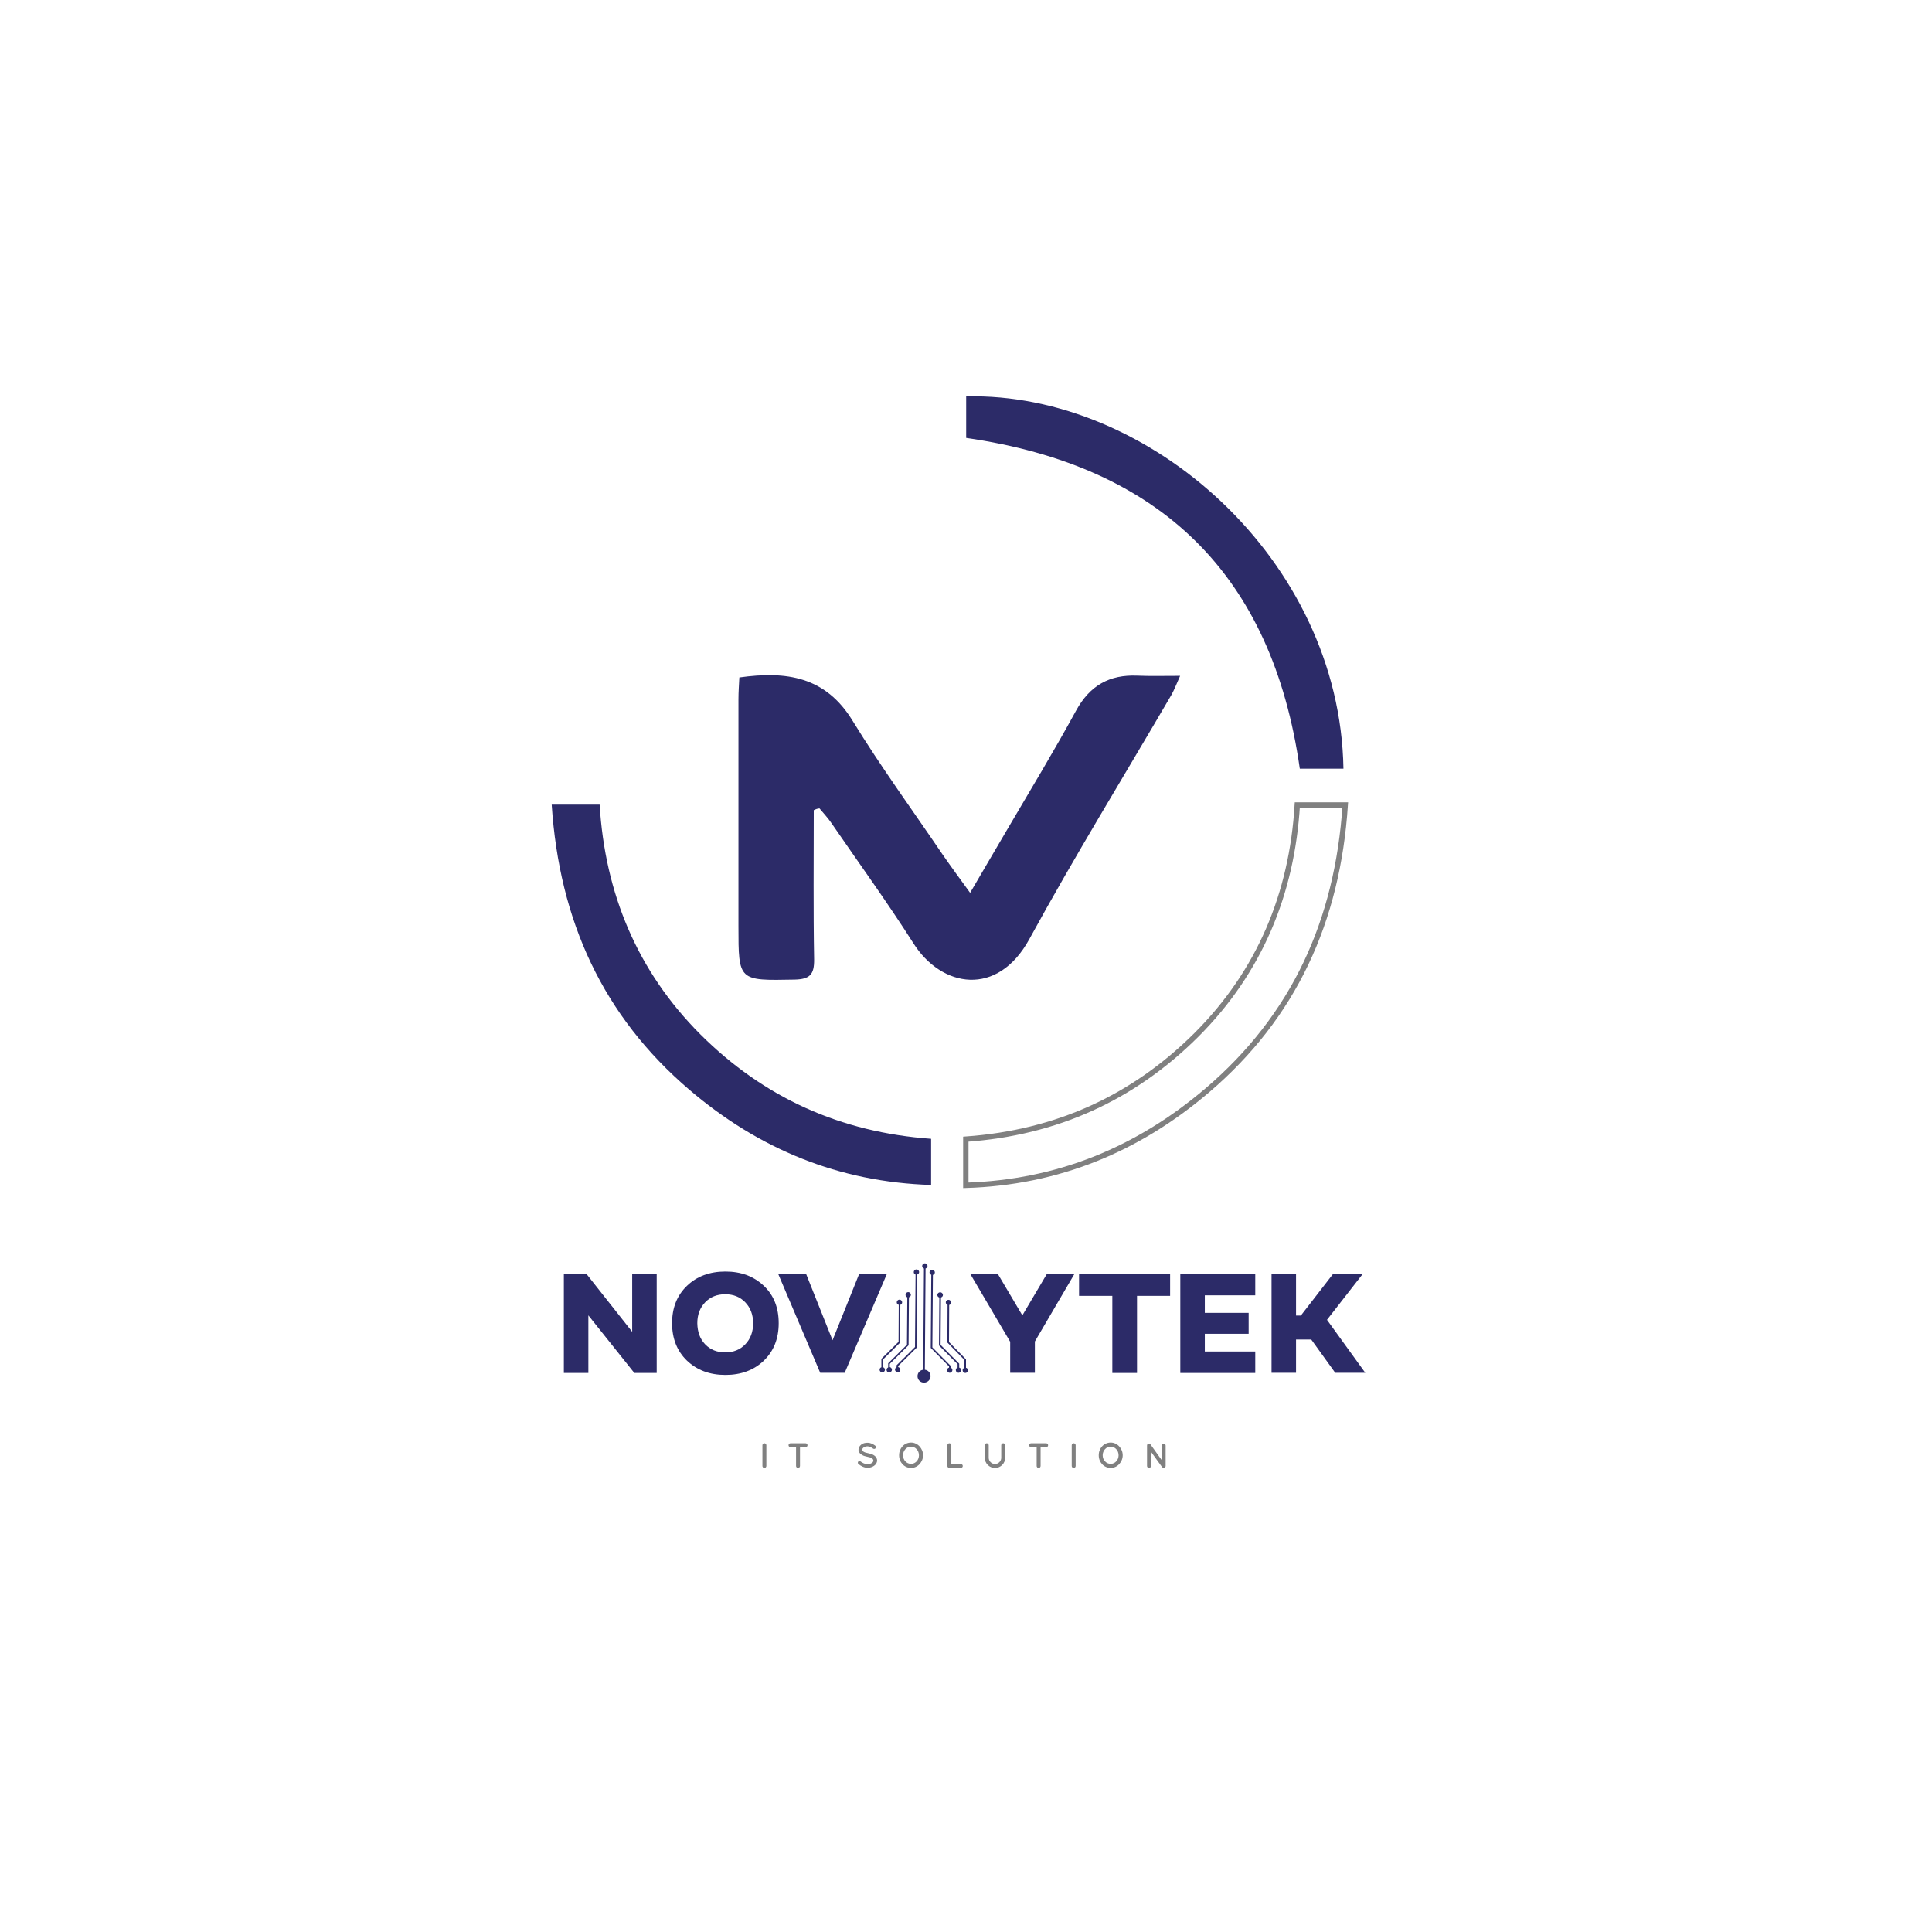
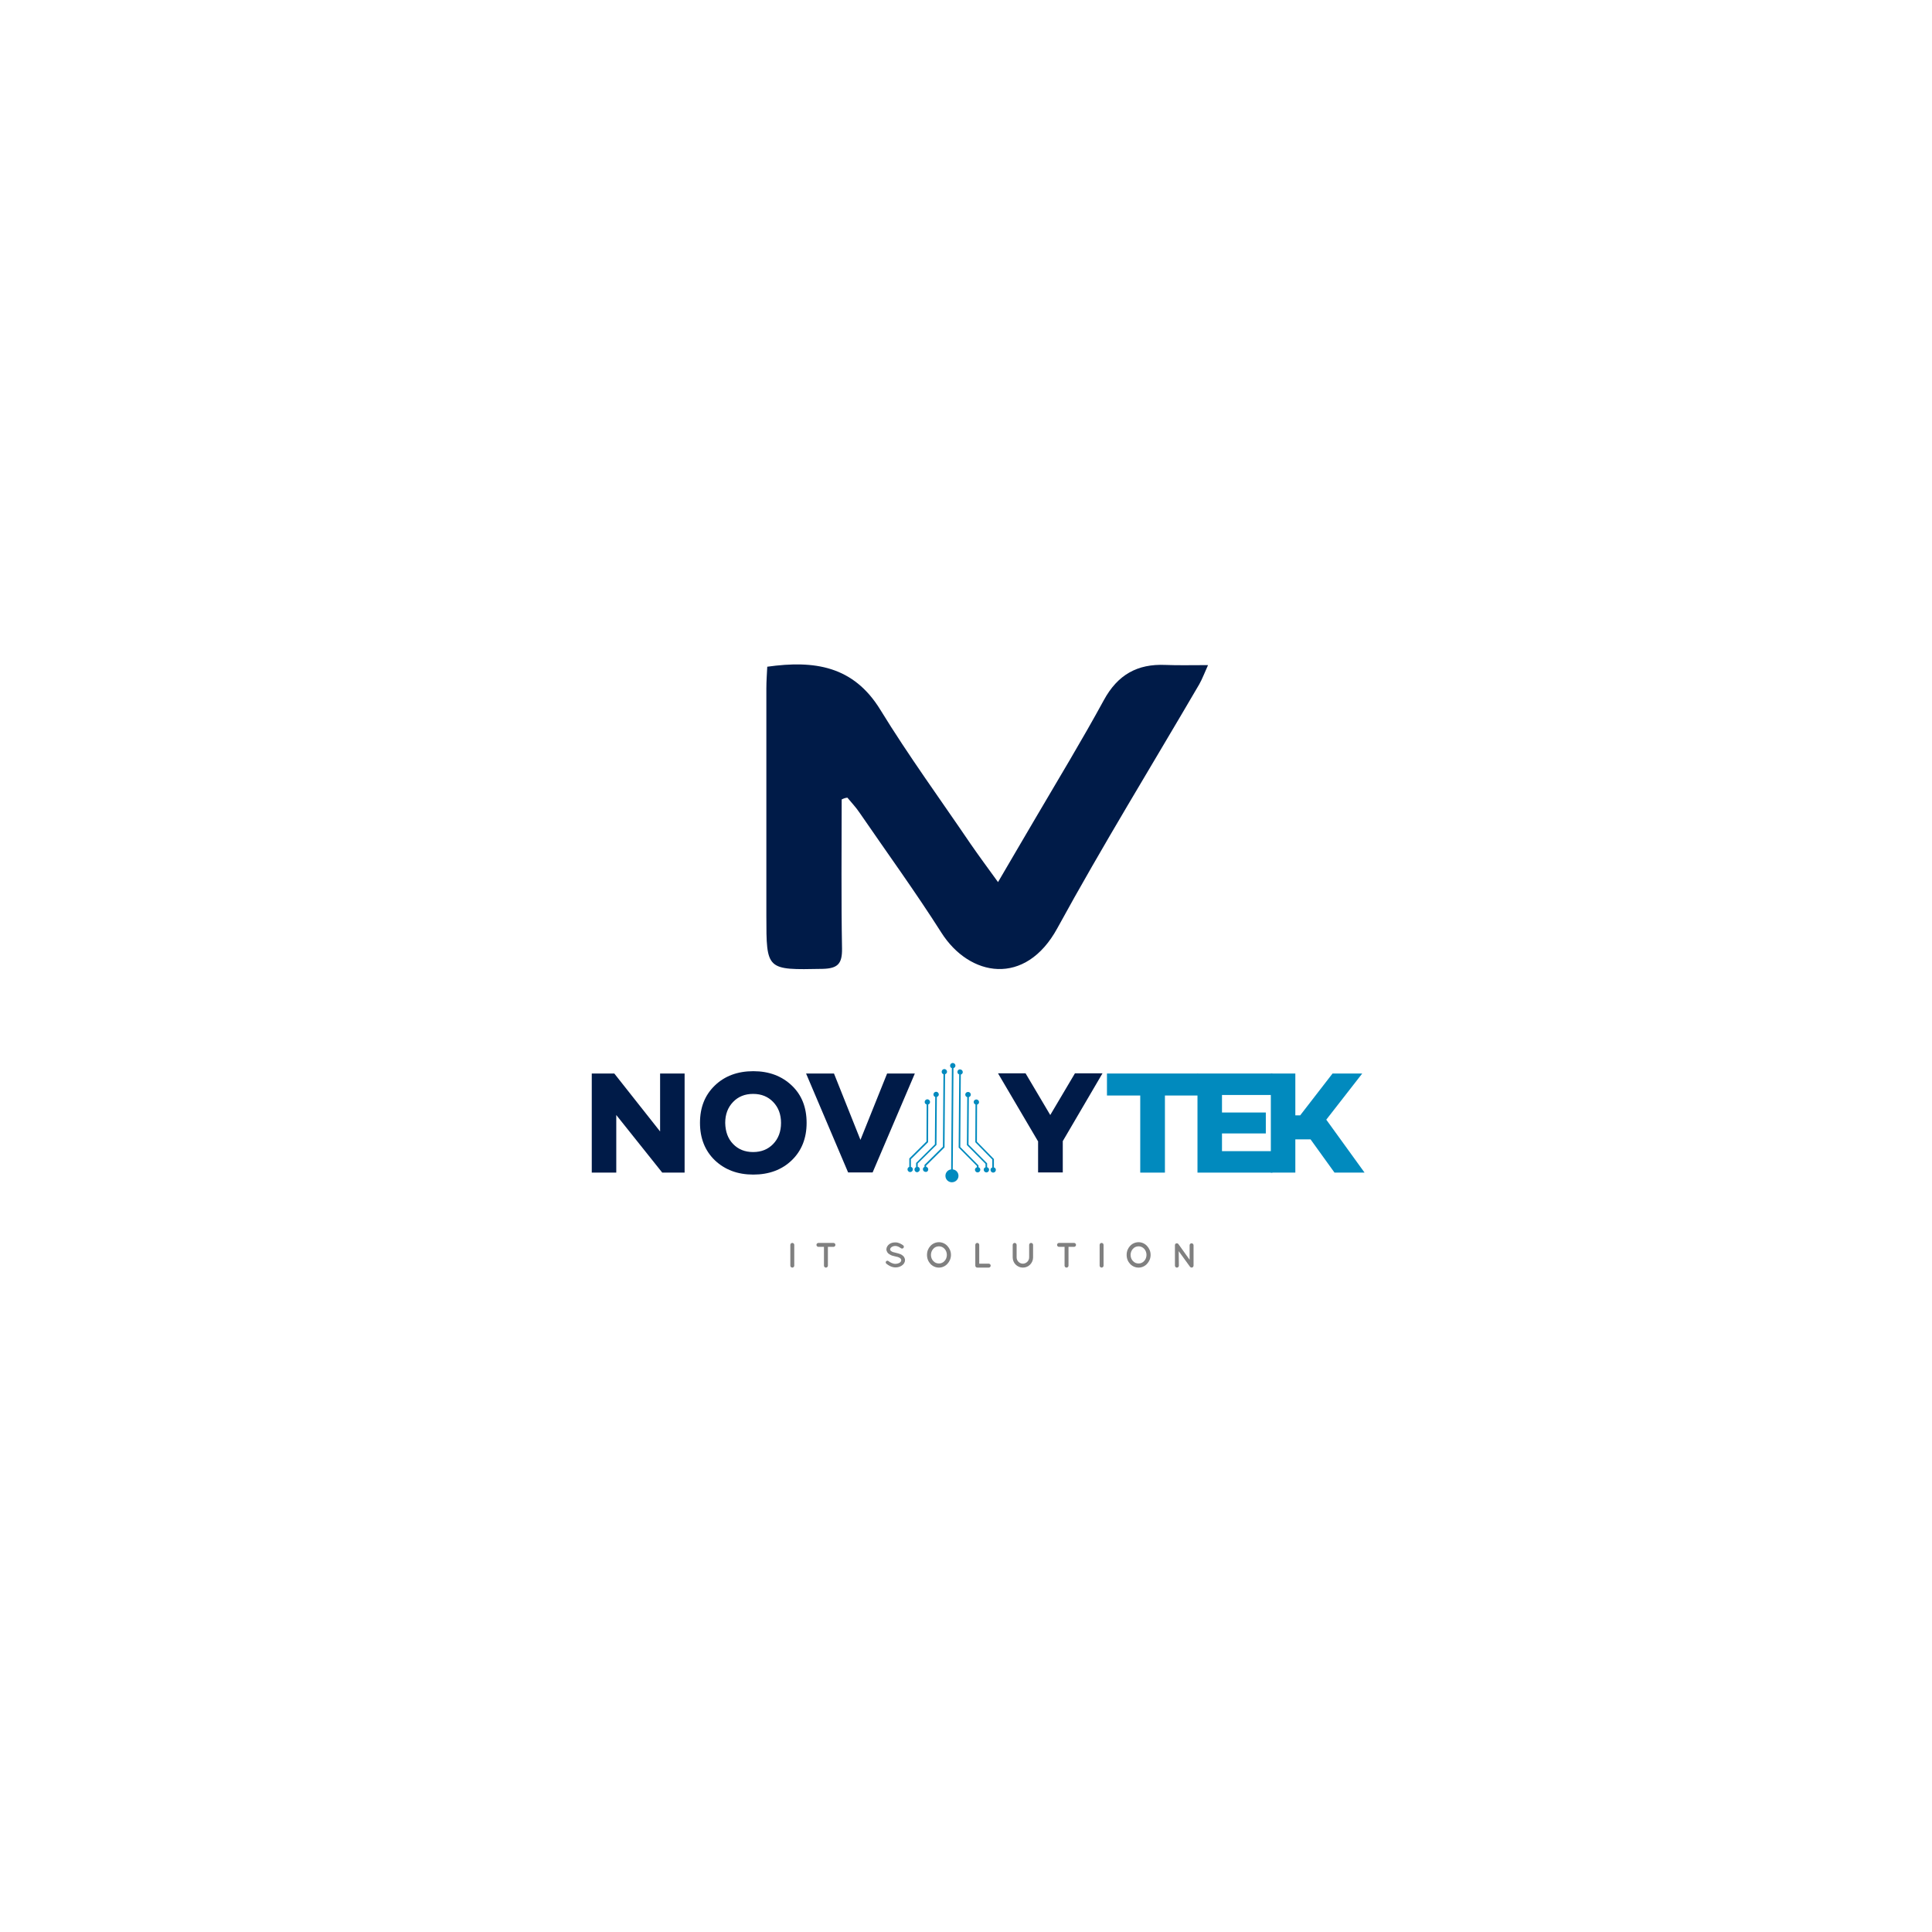
- <svg xmlns="http://www.w3.org/2000/svg" version="1.1" x="0px" y="0px" viewBox="0 0 1080 1080" style="enable-background:new 0 0 1080 1080;" xml:space="preserve">
+ <svg xmlns="http://www.w3.org/2000/svg" version="1.1" id="Layer_1" x="0px" y="0px" viewBox="0 0 1080 1080" style="enable-background:new 0 0 1080 1080;" xml:space="preserve">
  <style type="text/css">
- 	.st0{fill:#2C2B68;}
- 	.st1{fill:#808080;}
- 	.st2{fill:none;stroke:#808080;stroke-width:3;stroke-miterlimit:10;}
+ 	.st0{fill:#001B48;}
+ 	.st1{fill:#018ABE;}
+ 	.st2{fill:#808080;}
</style>
-   <g id="Layer_2">
- </g>
-   <g id="Layer_1">
-     <g>
-       <path class="st0" d="M454.9,452.9c0,27.8-0.3,55.6,0.2,83.4c0.1,8.4-2.3,11.1-10.9,11.3c-31.4,0.6-31.4,0.9-31.4-29.8    c0-42.3,0-84.6,0-126.9c0-4.1,0.3-8.1,0.5-12.2c26.4-3.7,48.2-0.5,63.3,24.2c15.7,25.6,33.5,50,50.4,74.9    c4.5,6.5,9.2,12.9,15.3,21.3c7.5-12.9,14.2-24.2,20.8-35.5c12.9-22,26.2-43.9,38.4-66.3c7.7-14.1,18.7-20.3,34.4-19.6    c7.2,0.3,14.4,0.1,23.8,0.1c-2,4.4-3.2,7.7-4.9,10.7c-26.5,45.4-54.1,90.2-79.3,136.3c-17.9,32.9-49.2,27.3-64.9,2.5    c-14.5-22.8-30.4-44.7-45.7-67c-2-3-4.5-5.6-6.8-8.4C456.9,452,455.9,452.4,454.9,452.9z" />
-       <path class="st0" d="M308.4,449.8c9.7,0,17.6,0,26.8,0c3,49.6,21,93.1,56.4,128.5c35.4,35.3,78.3,54.7,128.9,58.3    c0,8.4,0,16.2,0,25.8c-51.5-1.6-96.2-20-135-53.1C337.1,568,312.7,514.9,308.4,449.8z" />
-       <path class="st0" d="M540.1,244.8c0-7.6,0-15.4,0-23.2c102-2.5,208.9,90.9,210.9,208.1c-8.1,0-16.2,0-24.4,0    C711.2,321.6,649.2,260.6,540.1,244.8z" />
-     </g>
+   <g>
+     <path class="st0" d="M470.5,446.9c0,27.8-0.3,55.6,0.2,83.4c0.1,8.4-2.3,11.1-10.9,11.3c-31.4,0.6-31.4,0.9-31.4-29.8   c0-42.3,0-84.6,0-126.9c0-4.1,0.3-8.1,0.5-12.2c26.4-3.7,48.2-0.5,63.3,24.2c15.7,25.6,33.5,50,50.4,74.9   c4.5,6.5,9.2,12.9,15.3,21.3c7.5-12.9,14.2-24.2,20.8-35.5c12.9-22,26.2-43.9,38.4-66.3c7.7-14.1,18.7-20.3,34.4-19.6   c7.2,0.3,14.4,0.1,23.8,0.1c-2,4.4-3.2,7.7-4.9,10.7c-26.5,45.4-54.1,90.2-79.3,136.3c-17.9,32.9-49.2,27.3-64.9,2.5   c-14.5-22.8-30.4-44.7-45.7-67c-2-3-4.5-5.6-6.8-8.4C472.5,446,471.5,446.4,470.5,446.9z" />
+   </g>
+   <g>
    <g id="XMLID_544_">
-       <path id="XMLID_1435_" class="st0" d="M520.2,769.3c0-1.9-1.4-3.4-3.2-3.6l0.4-56.6c0.6-0.2,1.1-0.7,1.1-1.4    c0-0.8-0.7-1.5-1.5-1.5c-0.8,0-1.5,0.7-1.5,1.5c0,0.7,0.4,1.2,1,1.4l-0.4,56.6c-1.8,0.2-3.2,1.7-3.2,3.6c0,2,1.6,3.6,3.6,3.6    C518.5,772.9,520.2,771.3,520.2,769.3z" />
-       <path id="XMLID_1449_" class="st0" d="M528.7,728c0,0.7,0.4,1.2,1,1.4l-0.1,21.1l9.5,9.7l0,4.4c-0.6,0.2-1,0.7-1,1.4    c0,0.8,0.7,1.5,1.5,1.5c0.8,0,1.5-0.7,1.5-1.5c0-0.7-0.5-1.3-1.1-1.4l0-4.7l-9.5-9.7l0.1-20.7c0.6-0.2,1.1-0.7,1.1-1.4    c0-0.8-0.7-1.5-1.5-1.5C529.4,726.6,528.7,727.2,528.7,728z" />
-       <path id="XMLID_1452_" class="st0" d="M524,723.9c0,0.7,0.4,1.2,1.1,1.4l-0.2,26.8l10.4,10.5l0,1.9c-0.6,0.2-1,0.7-1,1.4    c0,0.8,0.7,1.5,1.5,1.5c0.8,0,1.5-0.7,1.5-1.5c0-0.7-0.5-1.3-1.1-1.4l0-2.2l-10.4-10.5l0.2-26.5c0.6-0.2,1.1-0.7,1.1-1.4    c0-0.8-0.7-1.5-1.5-1.5C524.7,722.4,524,723,524,723.9z" />
-       <path id="XMLID_1453_" class="st0" d="M519.6,711.2c0,0.7,0.4,1.2,1,1.4l-0.3,40.9l10.2,10.3l0,0.7c-0.6,0.2-1.1,0.7-1.1,1.4    c0,0.8,0.7,1.5,1.5,1.5c0.8,0,1.5-0.7,1.5-1.5c0-0.7-0.4-1.2-1-1.4l0-1l-10.2-10.3l0.3-40.5c0.6-0.2,1.1-0.7,1.1-1.4    c0-0.8-0.7-1.5-1.5-1.5C520.3,709.7,519.6,710.4,519.6,711.2z" />
-       <path id="XMLID_1455_" class="st0" d="M494.7,765.7c0-0.7-0.5-1.3-1.1-1.4l0-4.3l9.5-9.4l0.1-0.1l0.1-21.1c0.6-0.2,1-0.7,1-1.4    c0-0.8-0.7-1.5-1.5-1.5c-0.8,0-1.5,0.7-1.5,1.5c0,0.7,0.4,1.2,1.1,1.4l-0.1,20.7l-9.5,9.4l-0.1,0.1l0,4.7c-0.6,0.2-1,0.7-1,1.4    c0,0.8,0.7,1.5,1.5,1.5S494.7,766.5,494.7,765.7z" />
-       <path id="XMLID_1456_" class="st0" d="M498.6,765.7c0-0.7-0.5-1.3-1.2-1.5l0-1.8l10.4-10.3l0.1-0.1l0.2-26.8    c0.6-0.2,1.1-0.7,1.1-1.4c0-0.8-0.7-1.5-1.5-1.5c-0.8,0-1.5,0.7-1.5,1.5c0,0.7,0.4,1.2,1,1.4l-0.2,26.5l-10.4,10.3l-0.1,0.1l0,2.3    c-0.5,0.2-0.9,0.7-0.9,1.4c0,0.8,0.7,1.5,1.5,1.5C497.9,767.2,498.6,766.5,498.6,765.7z" />
-       <path id="XMLID_1458_" class="st0" d="M503.3,765.7c0-0.7-0.5-1.3-1.2-1.5l0-0.6l10.2-10.1l0.1-0.1l0.3-40.9    c0.6-0.2,1.1-0.7,1.1-1.4c0-0.8-0.7-1.5-1.5-1.5c-0.8,0-1.5,0.7-1.5,1.5c0,0.7,0.4,1.2,1,1.4l-0.3,40.5l-10.2,10.1l-0.1,0.1l0,1.1    c-0.5,0.2-0.9,0.7-0.9,1.3c0,0.8,0.7,1.5,1.5,1.5C502.7,767.2,503.3,766.5,503.3,765.7z" />
+       <path id="XMLID_1435_" class="st1" d="M535.8,657.3c0-1.9-1.4-3.4-3.2-3.6l0.4-56.6c0.6-0.2,1.1-0.7,1.1-1.4    c0-0.8-0.7-1.5-1.5-1.5s-1.5,0.7-1.5,1.5c0,0.7,0.4,1.2,1,1.4l-0.4,56.6c-1.8,0.2-3.2,1.7-3.2,3.6c0,2,1.6,3.6,3.6,3.6    C534.1,660.9,535.8,659.3,535.8,657.3z" />
+       <path id="XMLID_1449_" class="st1" d="M544.3,616c0,0.7,0.4,1.2,1,1.4l-0.1,21.1l9.5,9.7v4.4c-0.6,0.2-1,0.7-1,1.4    c0,0.8,0.7,1.5,1.5,1.5s1.5-0.7,1.5-1.5c0-0.7-0.5-1.3-1.1-1.4v-4.7l-9.5-9.7l0.1-20.7c0.6-0.2,1.1-0.7,1.1-1.4    c0-0.8-0.7-1.5-1.5-1.5S544.3,615.2,544.3,616z" />
+       <path id="XMLID_1452_" class="st1" d="M539.6,611.9c0,0.7,0.4,1.2,1.1,1.4l-0.2,26.8l10.4,10.5v1.9c-0.6,0.2-1,0.7-1,1.4    c0,0.8,0.7,1.5,1.5,1.5s1.5-0.7,1.5-1.5c0-0.7-0.5-1.3-1.1-1.4v-2.2l-10.4-10.5l0.2-26.5c0.6-0.2,1.1-0.7,1.1-1.4    c0-0.8-0.7-1.5-1.5-1.5C540.3,610.4,539.6,611,539.6,611.9z" />
+       <path id="XMLID_1453_" class="st1" d="M535.2,599.2c0,0.7,0.4,1.2,1,1.4l-0.3,40.9l10.2,10.3v0.7c-0.6,0.2-1.1,0.7-1.1,1.4    c0,0.8,0.7,1.5,1.5,1.5s1.5-0.7,1.5-1.5c0-0.7-0.4-1.2-1-1.4v-1l-10.2-10.3l0.3-40.5c0.6-0.2,1.1-0.7,1.1-1.4    c0-0.8-0.7-1.5-1.5-1.5C535.9,597.7,535.2,598.4,535.2,599.2z" />
+       <path id="XMLID_1455_" class="st1" d="M510.3,653.7c0-0.7-0.5-1.3-1.1-1.4V648l9.5-9.4l0.1-0.1l0.1-21.1c0.6-0.2,1-0.7,1-1.4    c0-0.8-0.7-1.5-1.5-1.5s-1.5,0.7-1.5,1.5c0,0.7,0.4,1.2,1.1,1.4l-0.1,20.7l-9.5,9.4l-0.1,0.1v4.7c-0.6,0.2-1,0.7-1,1.4    c0,0.8,0.7,1.5,1.5,1.5S510.3,654.5,510.3,653.7z" />
+       <path id="XMLID_1456_" class="st1" d="M514.2,653.7c0-0.7-0.5-1.3-1.2-1.5v-1.8l10.4-10.3l0.1-0.1l0.2-26.8    c0.6-0.2,1.1-0.7,1.1-1.4c0-0.8-0.7-1.5-1.5-1.5s-1.5,0.7-1.5,1.5c0,0.7,0.4,1.2,1,1.4l-0.2,26.5L512.2,650l-0.1,0.1v2.3    c-0.5,0.2-0.9,0.7-0.9,1.4c0,0.8,0.7,1.5,1.5,1.5C513.5,655.2,514.2,654.5,514.2,653.7z" />
+       <path id="XMLID_1458_" class="st1" d="M518.9,653.7c0-0.7-0.5-1.3-1.2-1.5v-0.6l10.2-10.1l0.1-0.1l0.3-40.9    c0.6-0.2,1.1-0.7,1.1-1.4c0-0.8-0.7-1.5-1.5-1.5s-1.5,0.7-1.5,1.5c0,0.7,0.4,1.2,1,1.4l-0.3,40.5l-10.2,10.1l-0.1,0.1v1.1    c-0.5,0.2-0.9,0.7-0.9,1.3c0,0.8,0.7,1.5,1.5,1.5C518.3,655.2,518.9,654.5,518.9,653.7z" />
    </g>
    <g>
-       <path class="st0" d="M367.1,712.1v55.4h-12.5l-25.7-32.2v32.2h-13.7v-55.4h12.6l25.6,32.4v-32.4H367.1z" />
-       <path class="st0" d="M384,718.8c5.5-5.3,12.7-8,21.5-8s15.9,2.7,21.5,8s8.3,12.3,8.3,20.9s-2.8,15.6-8.3,20.9    c-5.5,5.3-12.7,8-21.5,8s-15.9-2.7-21.5-8c-5.5-5.3-8.3-12.3-8.3-20.9S378.4,724.2,384,718.8z M394.2,751.5    c2.9,3,6.6,4.5,11.2,4.5c4.6,0,8.3-1.5,11.2-4.5c2.9-3,4.4-6.9,4.4-11.8c0-4.8-1.5-8.7-4.4-11.7c-2.9-3-6.6-4.5-11.2-4.5    c-4.6,0-8.3,1.5-11.2,4.5c-2.9,3-4.4,6.9-4.4,11.7C389.9,744.6,391.3,748.5,394.2,751.5z" />
-       <path class="st0" d="M472.2,767.4h-13.7L435,712.1h15.6l14.8,37.1l14.9-37.1h15.5L472.2,767.4z" />
-       <path class="st0" d="M564.6,749.9l-22.3-37.9h15.4l13.8,23.3l13.8-23.3h15.4l-22.2,37.9v17.5h-13.8V749.9z" />
-       <path class="st0" d="M635.6,724.4v43.1h-13.8v-43.1h-18.6v-12.3h50.9v12.3H635.6z" />
-       <path class="st0" d="M673.5,733.9H698v11.7h-24.5v9.9h28.2v12h-41.9v-55.4h41.9v12h-28.2V733.9z" />
-       <path class="st0" d="M724.5,748.8v18.6h-13.7v-55.4h13.7v23.4h2.7l18.1-23.4h16.6l-20.1,25.8l21.4,29.6h-16.8l-13.4-18.6H724.5z" />
+       <g>
+         <path class="st0" d="M382.7,600.1v55.4h-12.5l-25.7-32.2v32.2h-13.7v-55.4h12.6l25.6,32.4v-32.4H382.7z" />
+         <path class="st0" d="M399.6,606.8c5.5-5.3,12.7-8,21.5-8s15.9,2.7,21.5,8c5.6,5.3,8.3,12.3,8.3,20.9s-2.8,15.6-8.3,20.9     c-5.5,5.3-12.7,8-21.5,8s-15.9-2.7-21.5-8c-5.5-5.3-8.3-12.3-8.3-20.9S394,612.2,399.6,606.8z M409.8,639.5     c2.9,3,6.6,4.5,11.2,4.5c4.6,0,8.3-1.5,11.2-4.5c2.9-3,4.4-6.9,4.4-11.8c0-4.8-1.5-8.7-4.4-11.7c-2.9-3-6.6-4.5-11.2-4.5     c-4.6,0-8.3,1.5-11.2,4.5s-4.4,6.9-4.4,11.7C405.5,632.6,406.9,636.5,409.8,639.5z" />
+         <path class="st0" d="M487.8,655.4h-13.7l-23.5-55.3h15.6l14.8,37.1l14.9-37.1h15.5L487.8,655.4z" />
+         <path class="st0" d="M580.2,637.9L557.9,600h15.4l13.8,23.3l13.8-23.3h15.4l-22.2,37.9v17.5h-13.8v-17.5H580.2z" />
+         <path class="st1" d="M651.2,612.4v43.1h-13.8v-43.1h-18.6v-12.3h50.9v12.3H651.2z" />
+         <path class="st1" d="M683.1,621.9h24.5v11.7h-24.5v9.9h28.2v12h-41.9v-55.4h41.9v12h-28.2V621.9z" />
+         <path class="st1" d="M724.1,636.9v18.6h-13.7v-55.4h13.7v23.4h2.7l18.1-23.4h16.6l-20.1,25.8l21.4,29.6H746l-13.4-18.6     L724.1,636.9L724.1,636.9z" />
+       </g>
+       <g>
+         <path class="st2" d="M441.8,695.9c0-0.6,0.5-1.1,1.1-1.1c0.6,0,1.1,0.5,1.1,1.1v11.6c0,0.6-0.5,1.1-1.1,1.1     c-0.6,0-1.1-0.5-1.1-1.1V695.9z" />
+         <path class="st2" d="M465.9,697h-3.1v10.5c0,0.6-0.5,1.1-1.1,1.1c-0.6,0-1.1-0.5-1.1-1.1V697h-3.1c-0.6,0-1.1-0.5-1.1-1.1     s0.5-1.1,1.1-1.1h8.4c0.6,0,1.1,0.5,1.1,1.1S466.5,697,465.9,697z" />
+         <path class="st2" d="M495.3,705.1c0.4-0.4,1-0.5,1.4-0.1c0.9,0.7,2.4,1.5,3.8,1.5c1,0,1.9-0.3,2.5-0.7c0.6-0.4,0.8-0.9,0.8-1.4     c0-0.3-0.1-0.4-0.2-0.6c-0.1-0.2-0.3-0.4-0.6-0.6c-0.6-0.4-1.5-0.7-2.7-0.9l0,0c-0.9-0.2-1.8-0.4-2.5-0.8s-1.4-0.8-1.8-1.5     c-0.3-0.5-0.5-1-0.5-1.6c0-1.2,0.7-2.2,1.6-2.9c0.9-0.7,2.1-1,3.4-1c1.9,0,3.3,0.9,4.3,1.6c0.5,0.3,0.6,0.9,0.3,1.4     s-0.9,0.6-1.4,0.3c-1-0.7-2-1.3-3.2-1.3c-0.9,0-1.7,0.3-2.2,0.7s-0.7,0.8-0.7,1.2c0,0.2,0,0.4,0.1,0.5c0.1,0.2,0.3,0.3,0.5,0.5     c0.5,0.4,1.4,0.7,2.5,0.9l0,0c1,0.2,1.9,0.5,2.7,0.8c0.8,0.4,1.5,0.9,2,1.6c0.3,0.5,0.5,1.1,0.5,1.7c0,1.3-0.7,2.3-1.7,3     s-2.2,1.1-3.6,1.1c-2.1,0-3.9-1.1-5-2C495.1,706.2,495,705.6,495.3,705.1z" />
+         <path class="st2" d="M529.6,696.5c1.2,1.3,2,3,2,5s-0.8,3.7-2,5s-2.9,2.1-4.7,2.1c-1.9,0-3.6-0.8-4.8-2.1c-1.2-1.3-1.9-3-1.9-5     s0.7-3.7,1.9-5s2.9-2.1,4.8-2.1C526.7,694.4,528.4,695.2,529.6,696.5z M529.3,701.5c0-1.3-0.5-2.6-1.3-3.4     c-0.8-0.9-1.9-1.4-3.1-1.4c-1.3,0-2.4,0.5-3.2,1.4c-0.8,0.9-1.3,2.1-1.3,3.4s0.5,2.6,1.3,3.4c0.8,0.9,1.9,1.4,3.2,1.4     c1.2,0,2.3-0.5,3.1-1.4C528.8,704.1,529.3,702.8,529.3,701.5z" />
+         <path class="st2" d="M545.2,707.5v-11.6c0-0.6,0.5-1.1,1.1-1.1s1.1,0.5,1.1,1.1v10.5h5.3c0.6,0,1.1,0.5,1.1,1.1s-0.5,1.1-1.1,1.1     h-6.4l0,0l0,0C545.7,708.6,545.2,708.1,545.2,707.5z" />
+         <path class="st2" d="M571.8,708.6c-3.2,0-5.7-2.6-5.7-5.7v-7c0-0.6,0.5-1.1,1.1-1.1s1.1,0.5,1.1,1.1v7c0,1.9,1.6,3.5,3.5,3.5     s3.5-1.6,3.5-3.5v-7c0-0.6,0.5-1.1,1.1-1.1s1.1,0.5,1.1,1.1v7C577.5,706,575,708.6,571.8,708.6z" />
+         <path class="st2" d="M600.4,697h-3.1v10.5c0,0.6-0.5,1.1-1.1,1.1s-1.1-0.5-1.1-1.1V697H592c-0.6,0-1.1-0.5-1.1-1.1     s0.5-1.1,1.1-1.1h8.4c0.6,0,1.1,0.5,1.1,1.1C601.5,696.5,601,697,600.4,697z" />
+         <path class="st2" d="M614.7,695.9c0-0.6,0.5-1.1,1.1-1.1s1.1,0.5,1.1,1.1v11.6c0,0.6-0.5,1.1-1.1,1.1s-1.1-0.5-1.1-1.1V695.9z" />
+         <path class="st2" d="M641.2,696.5c1.2,1.3,2,3,2,5s-0.8,3.7-2,5s-2.9,2.1-4.7,2.1c-1.9,0-3.6-0.8-4.8-2.1s-1.9-3-1.9-5     s0.7-3.7,1.9-5s2.9-2.1,4.8-2.1C638.3,694.4,640,695.2,641.2,696.5z M640.9,701.5c0-1.3-0.5-2.6-1.3-3.4     c-0.8-0.9-1.9-1.4-3.1-1.4c-1.3,0-2.4,0.5-3.2,1.4s-1.3,2.1-1.3,3.4s0.5,2.6,1.3,3.4c0.8,0.9,1.9,1.4,3.2,1.4     c1.2,0,2.3-0.5,3.1-1.4C640.4,704.1,640.9,702.8,640.9,701.5z" />
+         <path class="st2" d="M659,707.5c0,0.6-0.5,1.1-1.1,1.1s-1.1-0.5-1.1-1.1v-11.4l0,0c0-0.3,0.1-0.7,0.4-0.9     c0.5-0.3,1.2-0.2,1.5,0.2l6.3,8.8v-8.1c0-0.6,0.5-1.1,1.1-1.1s1.1,0.5,1.1,1.1v11.4c0,0.6-0.5,1.1-1.1,1.1     c-0.3,0-0.6-0.2-0.8-0.4l-0.1-0.1l-6.3-8.7L659,707.5L659,707.5z" />
+       </g>
    </g>
-     <g>
-       <path class="st1" d="M426.2,807.9c0-0.6,0.5-1.1,1.1-1.1c0.6,0,1.1,0.5,1.1,1.1v11.6c0,0.6-0.5,1.1-1.1,1.1    c-0.6,0-1.1-0.5-1.1-1.1V807.9z" />
-       <path class="st1" d="M450.3,809h-3.1v10.5c0,0.6-0.5,1.1-1.1,1.1c-0.6,0-1.1-0.5-1.1-1.1V809h-3.1c-0.6,0-1.1-0.5-1.1-1.1    c0-0.6,0.5-1.1,1.1-1.1h8.4c0.6,0,1.1,0.5,1.1,1.1C451.4,808.5,450.9,809,450.3,809z" />
-       <path class="st1" d="M479.7,817.1c0.4-0.4,1-0.5,1.4-0.1c0.9,0.7,2.4,1.5,3.8,1.5c1,0,1.9-0.3,2.5-0.7c0.6-0.4,0.8-0.9,0.8-1.4    c0-0.3-0.1-0.4-0.2-0.6c-0.1-0.2-0.3-0.4-0.6-0.6c-0.6-0.4-1.5-0.7-2.7-0.9h0c-0.9-0.2-1.8-0.4-2.5-0.8s-1.4-0.8-1.8-1.5    c-0.3-0.5-0.5-1-0.5-1.6c0-1.2,0.7-2.2,1.6-2.9c0.9-0.7,2.1-1,3.4-1c1.9,0,3.3,0.9,4.3,1.6c0.5,0.3,0.6,0.9,0.3,1.4    c-0.3,0.5-0.9,0.6-1.4,0.3c-1-0.7-2-1.3-3.2-1.3c-0.9,0-1.7,0.3-2.2,0.7c-0.5,0.4-0.7,0.8-0.7,1.2c0,0.2,0,0.4,0.1,0.5    c0.1,0.2,0.3,0.3,0.5,0.5c0.5,0.4,1.4,0.7,2.5,0.9h0c1,0.2,1.9,0.5,2.7,0.8c0.8,0.4,1.5,0.9,2,1.6c0.3,0.5,0.5,1.1,0.5,1.7    c0,1.3-0.7,2.3-1.7,3c-1,0.7-2.2,1.1-3.6,1.1c-2.1,0-3.9-1.1-5-2C479.5,818.2,479.4,817.6,479.7,817.1z" />
-       <path class="st1" d="M514,808.5c1.2,1.3,2,3,2,5s-0.8,3.7-2,5c-1.2,1.3-2.9,2.1-4.7,2.1c-1.9,0-3.6-0.8-4.8-2.1    c-1.2-1.3-1.9-3-1.9-5s0.7-3.7,1.9-5c1.2-1.3,2.9-2.1,4.8-2.1C511.1,806.4,512.8,807.2,514,808.5z M513.7,813.5    c0-1.3-0.5-2.6-1.3-3.4c-0.8-0.9-1.9-1.4-3.1-1.4c-1.3,0-2.4,0.5-3.2,1.4c-0.8,0.9-1.3,2.1-1.3,3.4s0.5,2.6,1.3,3.4    c0.8,0.9,1.9,1.4,3.2,1.4c1.2,0,2.3-0.5,3.1-1.4C513.2,816.1,513.7,814.8,513.7,813.5z" />
-       <path class="st1" d="M529.6,819.5v-11.6c0-0.6,0.5-1.1,1.1-1.1s1.1,0.5,1.1,1.1v10.5h5.3c0.6,0,1.1,0.5,1.1,1.1    c0,0.6-0.5,1.1-1.1,1.1h-6.4c0,0,0,0,0,0c0,0,0,0,0,0C530.1,820.6,529.6,820.1,529.6,819.5z" />
-       <path class="st1" d="M556.2,820.6c-3.2,0-5.7-2.6-5.7-5.7v-7c0-0.6,0.5-1.1,1.1-1.1c0.6,0,1.1,0.5,1.1,1.1v7    c0,1.9,1.6,3.5,3.5,3.5c1.9,0,3.5-1.6,3.5-3.5v-7c0-0.6,0.5-1.1,1.1-1.1s1.1,0.5,1.1,1.1v7C561.9,818,559.4,820.6,556.2,820.6z" />
-       <path class="st1" d="M584.8,809h-3.1v10.5c0,0.6-0.5,1.1-1.1,1.1c-0.6,0-1.1-0.5-1.1-1.1V809h-3.1c-0.6,0-1.1-0.5-1.1-1.1    c0-0.6,0.5-1.1,1.1-1.1h8.4c0.6,0,1.1,0.5,1.1,1.1C585.9,808.5,585.4,809,584.8,809z" />
-       <path class="st1" d="M599.1,807.9c0-0.6,0.5-1.1,1.1-1.1c0.6,0,1.1,0.5,1.1,1.1v11.6c0,0.6-0.5,1.1-1.1,1.1    c-0.6,0-1.1-0.5-1.1-1.1V807.9z" />
-       <path class="st1" d="M625.6,808.5c1.2,1.3,2,3,2,5s-0.8,3.7-2,5c-1.2,1.3-2.9,2.1-4.7,2.1c-1.9,0-3.6-0.8-4.8-2.1    c-1.2-1.3-1.9-3-1.9-5s0.7-3.7,1.9-5c1.2-1.3,2.9-2.1,4.8-2.1C622.7,806.4,624.4,807.2,625.6,808.5z M625.3,813.5    c0-1.3-0.5-2.6-1.3-3.4c-0.8-0.9-1.9-1.4-3.1-1.4c-1.3,0-2.4,0.5-3.2,1.4c-0.8,0.9-1.3,2.1-1.3,3.4s0.5,2.6,1.3,3.4    c0.8,0.9,1.9,1.4,3.2,1.4c1.2,0,2.3-0.5,3.1-1.4C624.8,816.1,625.3,814.8,625.3,813.5z" />
-       <path class="st1" d="M643.4,819.5c0,0.6-0.5,1.1-1.1,1.1c-0.6,0-1.1-0.5-1.1-1.1v-11.4c0,0,0,0,0,0c0-0.3,0.1-0.7,0.4-0.9    c0.5-0.3,1.2-0.2,1.5,0.2l6.3,8.8v-8.1c0-0.6,0.5-1.1,1.1-1.1c0.6,0,1.1,0.5,1.1,1.1v11.4c0,0.6-0.5,1.1-1.1,1.1    c-0.3,0-0.6-0.2-0.8-0.4c0,0-0.1-0.1-0.1-0.1l-6.3-8.7V819.5z" />
-     </g>
-     <path class="st2" d="M752,450c-9.7,0-17.6,0-26.8,0c-3,49.6-21,93.1-56.4,128.5c-35.4,35.3-78.3,54.7-128.9,58.3   c0,8.4,0,16.2,0,25.8c51.5-1.6,96.2-20,135-53.1C723.3,568.2,747.7,515,752,450z" />
  </g>
+   <g id="Layer_2_1_">
+ </g>
</svg>
